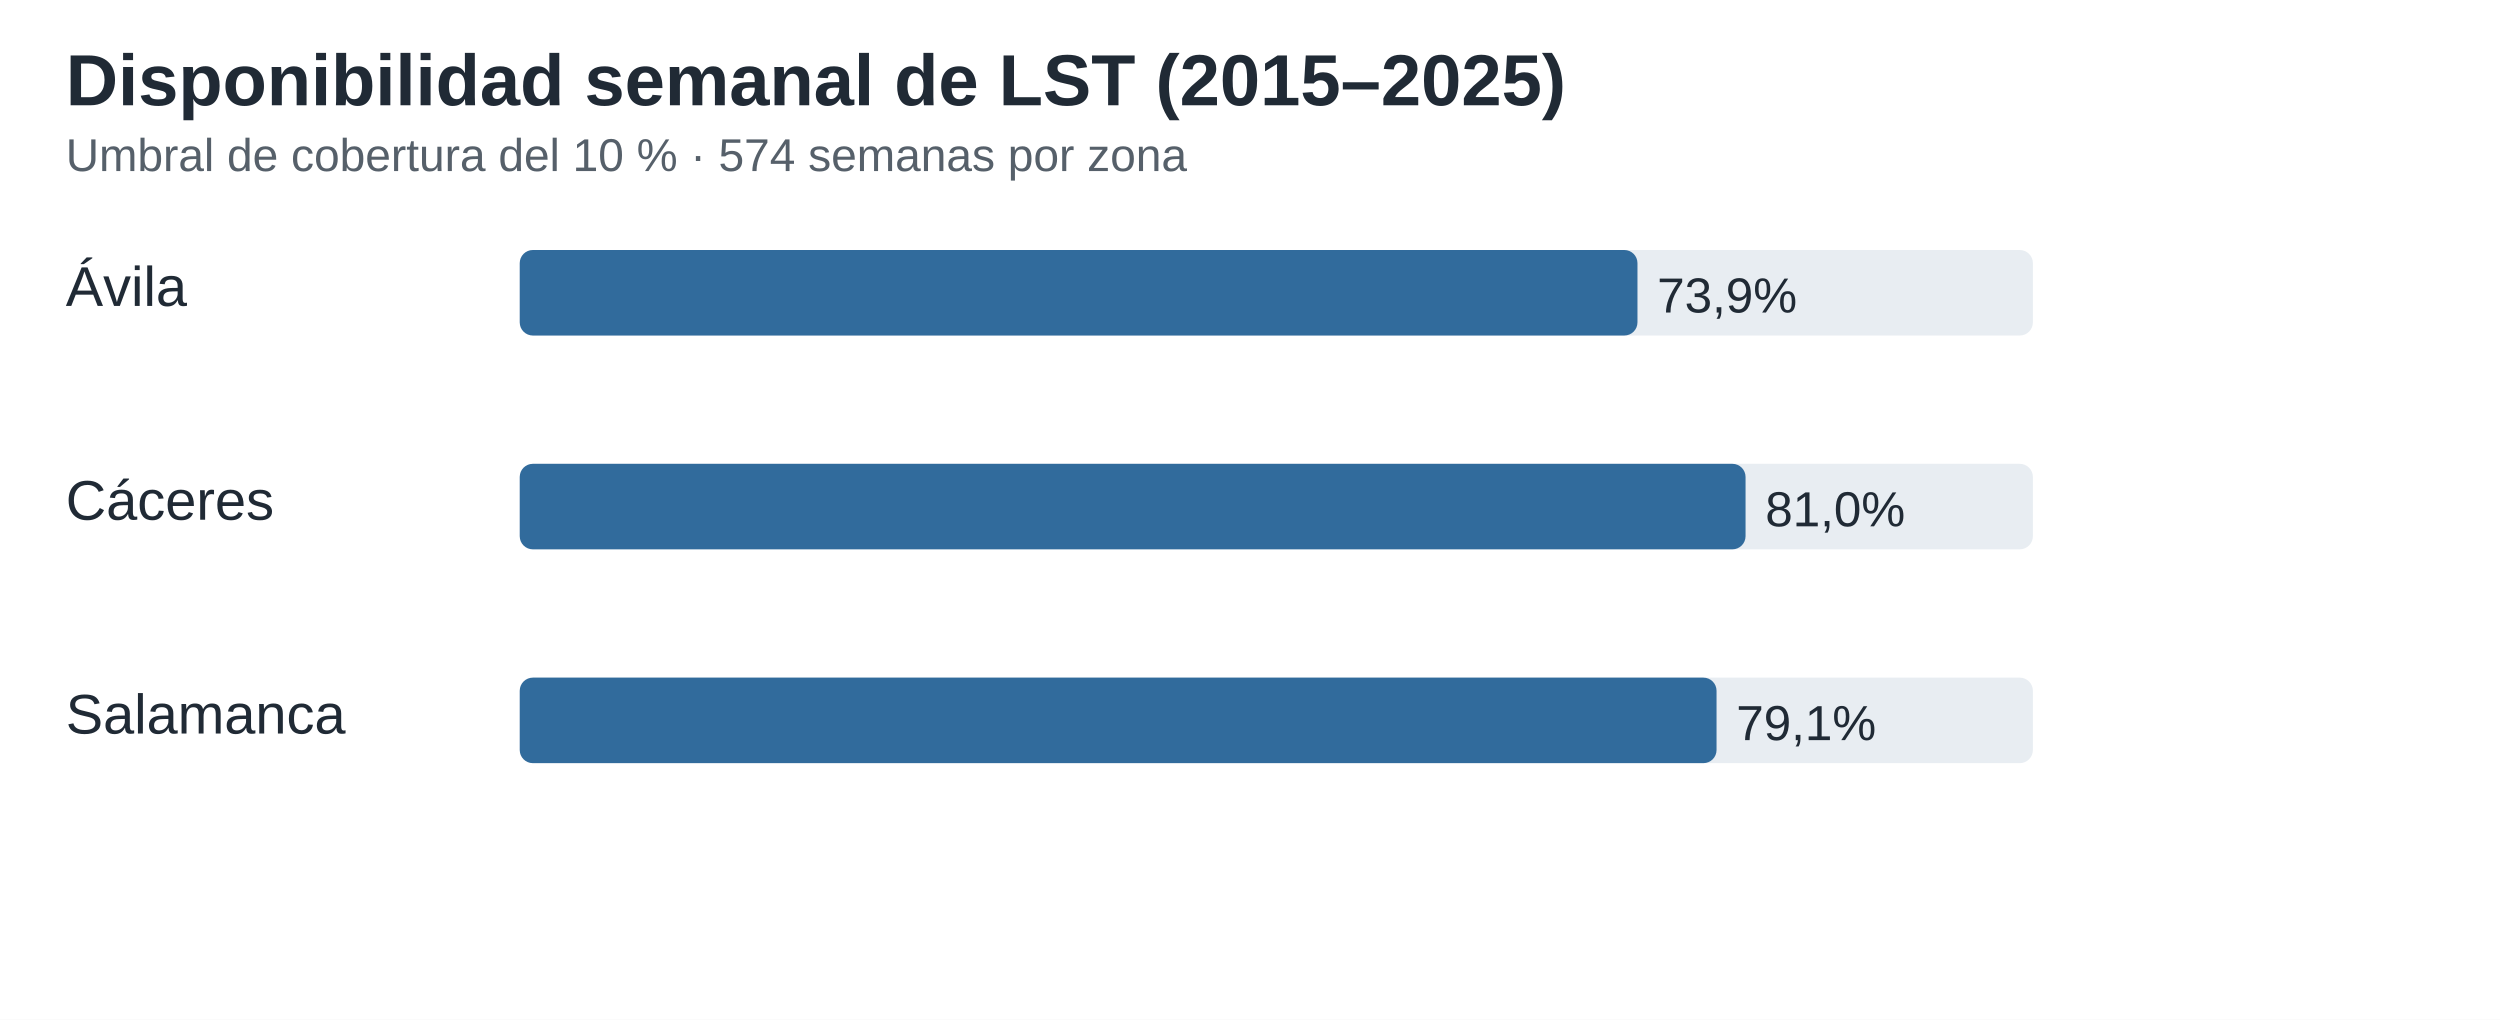
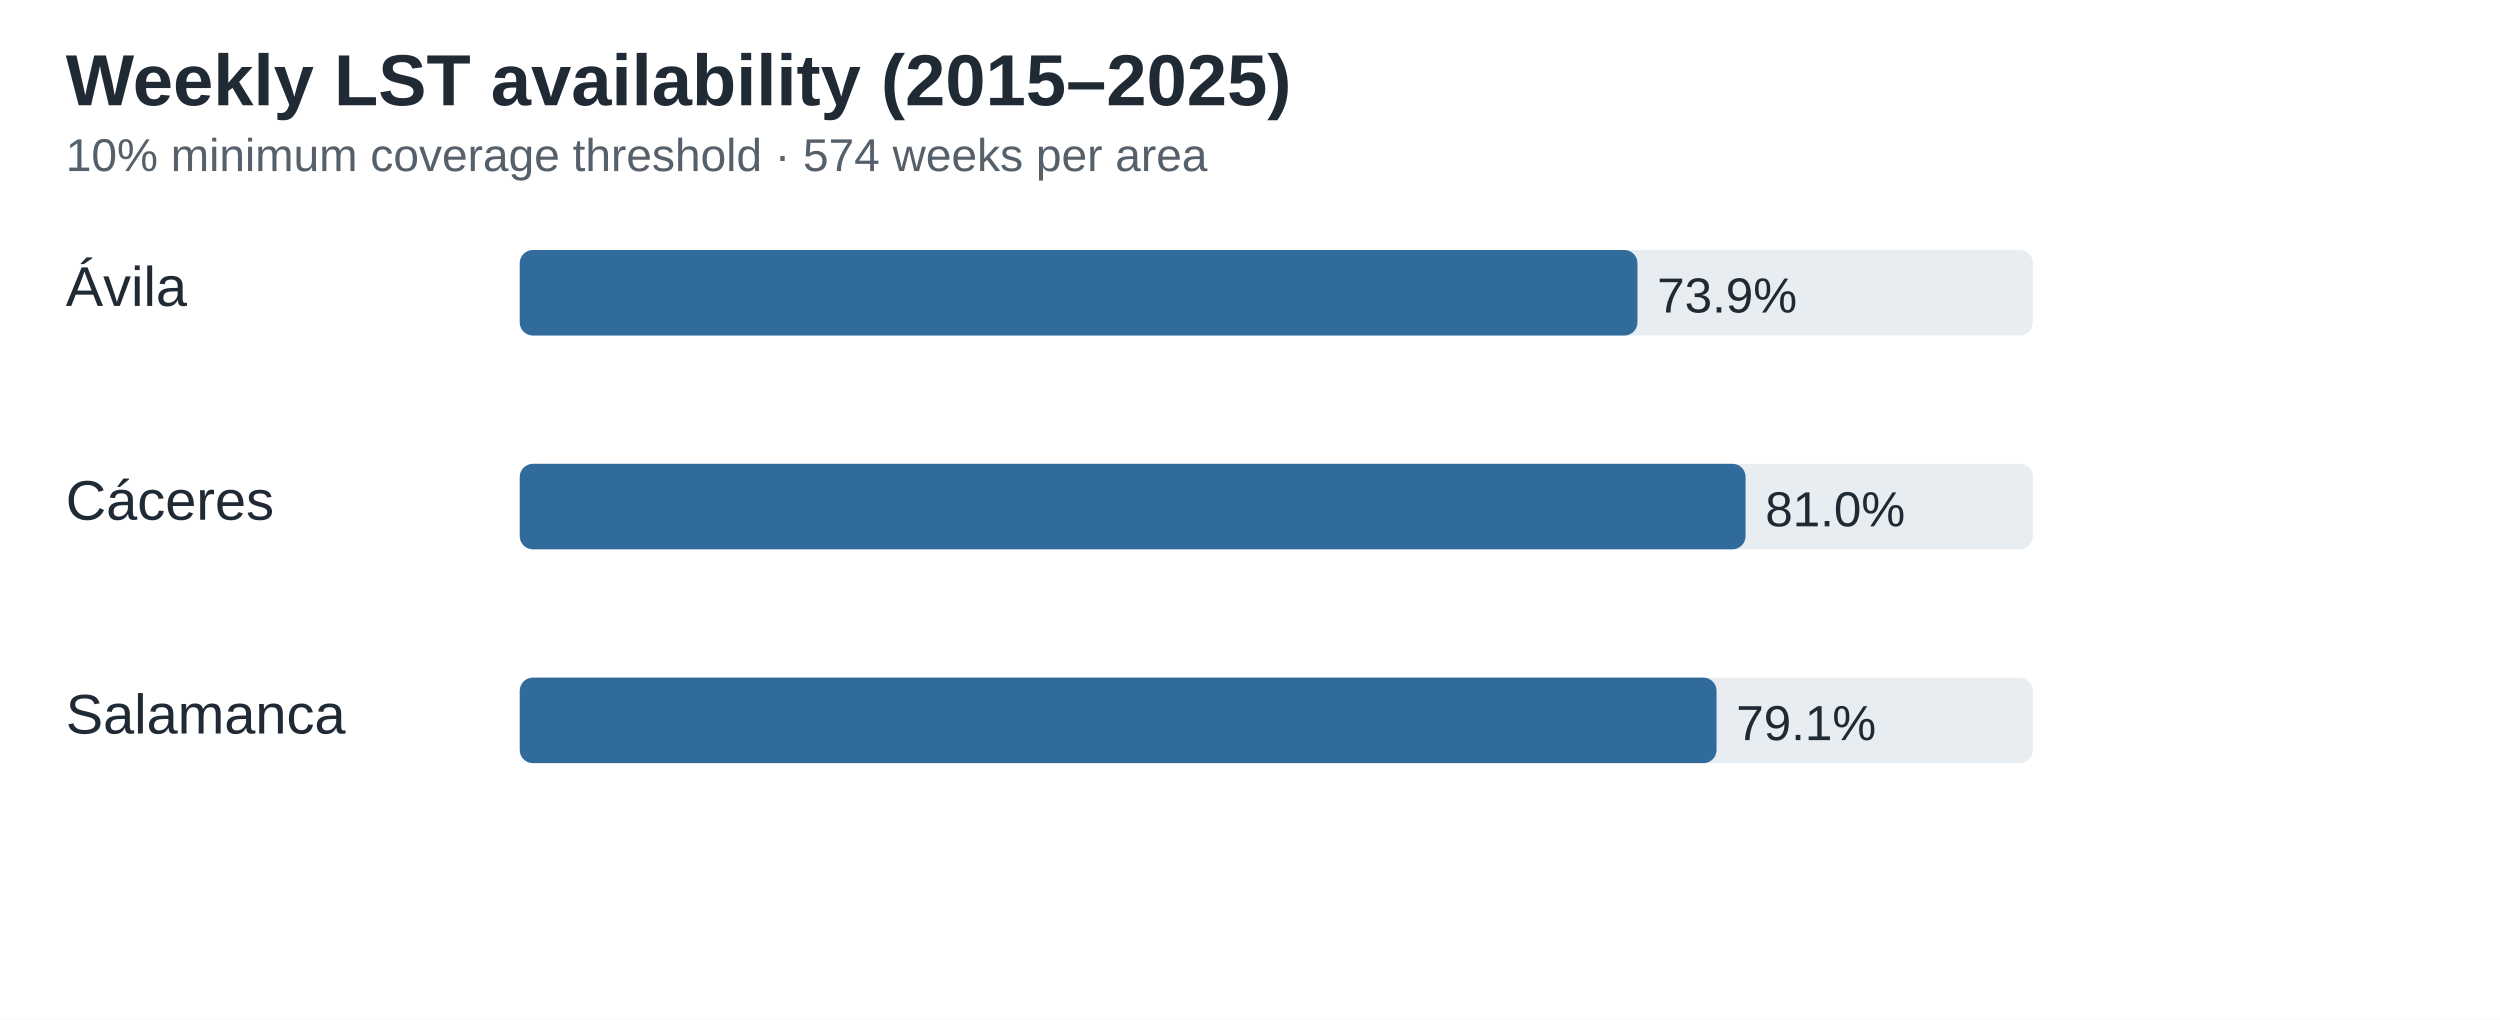
<svg xmlns="http://www.w3.org/2000/svg" width="760" height="310" viewBox="0 0 760 310" role="img" aria-label="Disponibilidad semanal de LST en Ávila 73,9 por ciento, Cáceres 81,0 por ciento y Salamanca 79,1 por ciento">
  <rect width="760" height="310" fill="#fff" />
-   <text x="20" y="32" font-family="Arial,sans-serif" font-weight="bold" font-size="22" fill="#202a35">Disponibilidad semanal de LST (2015–2025)</text>
-   <text x="20" y="52" font-family="Arial,sans-serif" font-size="14" fill="#56606a">Umbral de cobertura del 10 % · 574 semanas por zona</text>
+   <text x="20" y="32" font-family="Arial,sans-serif" font-weight="bold" font-size="22" fill="#202a35">Weekly LST availability (2015–2025)</text>
+   <text x="20" y="52" font-family="Arial,sans-serif" font-size="14" fill="#56606a">10% minimum coverage threshold · 574 weeks per area</text>
  <g font-family="Arial,sans-serif">
    <text x="20" y="93" font-size="17" fill="#202a35">Ávila</text>
    <rect x="158" y="76" width="460" height="26" rx="4" fill="#e8edf2" />
    <rect x="158" y="76" width="339.79" height="26" rx="4" fill="#316b9c" />
-     <text x="503.791" y="95" font-size="15" fill="#202a35">73,9%</text>
+     <text x="503.791" y="95" font-size="15" fill="#202a35">73.9%</text>
    <text x="20" y="158" font-size="17" fill="#202a35">Cáceres</text>
    <rect x="158" y="141" width="460" height="26" rx="4" fill="#e8edf2" />
    <rect x="158" y="141" width="372.65" height="26" rx="4" fill="#316b9c" />
-     <text x="536.648" y="160" font-size="15" fill="#202a35">81,0%</text>
+     <text x="536.648" y="160" font-size="15" fill="#202a35">81.0%</text>
    <text x="20" y="223" font-size="17" fill="#202a35">Salamanca</text>
    <rect x="158" y="206" width="460" height="26" rx="4" fill="#e8edf2" />
    <rect x="158" y="206" width="363.83" height="26" rx="4" fill="#316b9c" />
-     <text x="527.833" y="225" font-size="15" fill="#202a35">79,1%</text>
+     <text x="527.833" y="225" font-size="15" fill="#202a35">79.1%</text>
  </g>
</svg>
